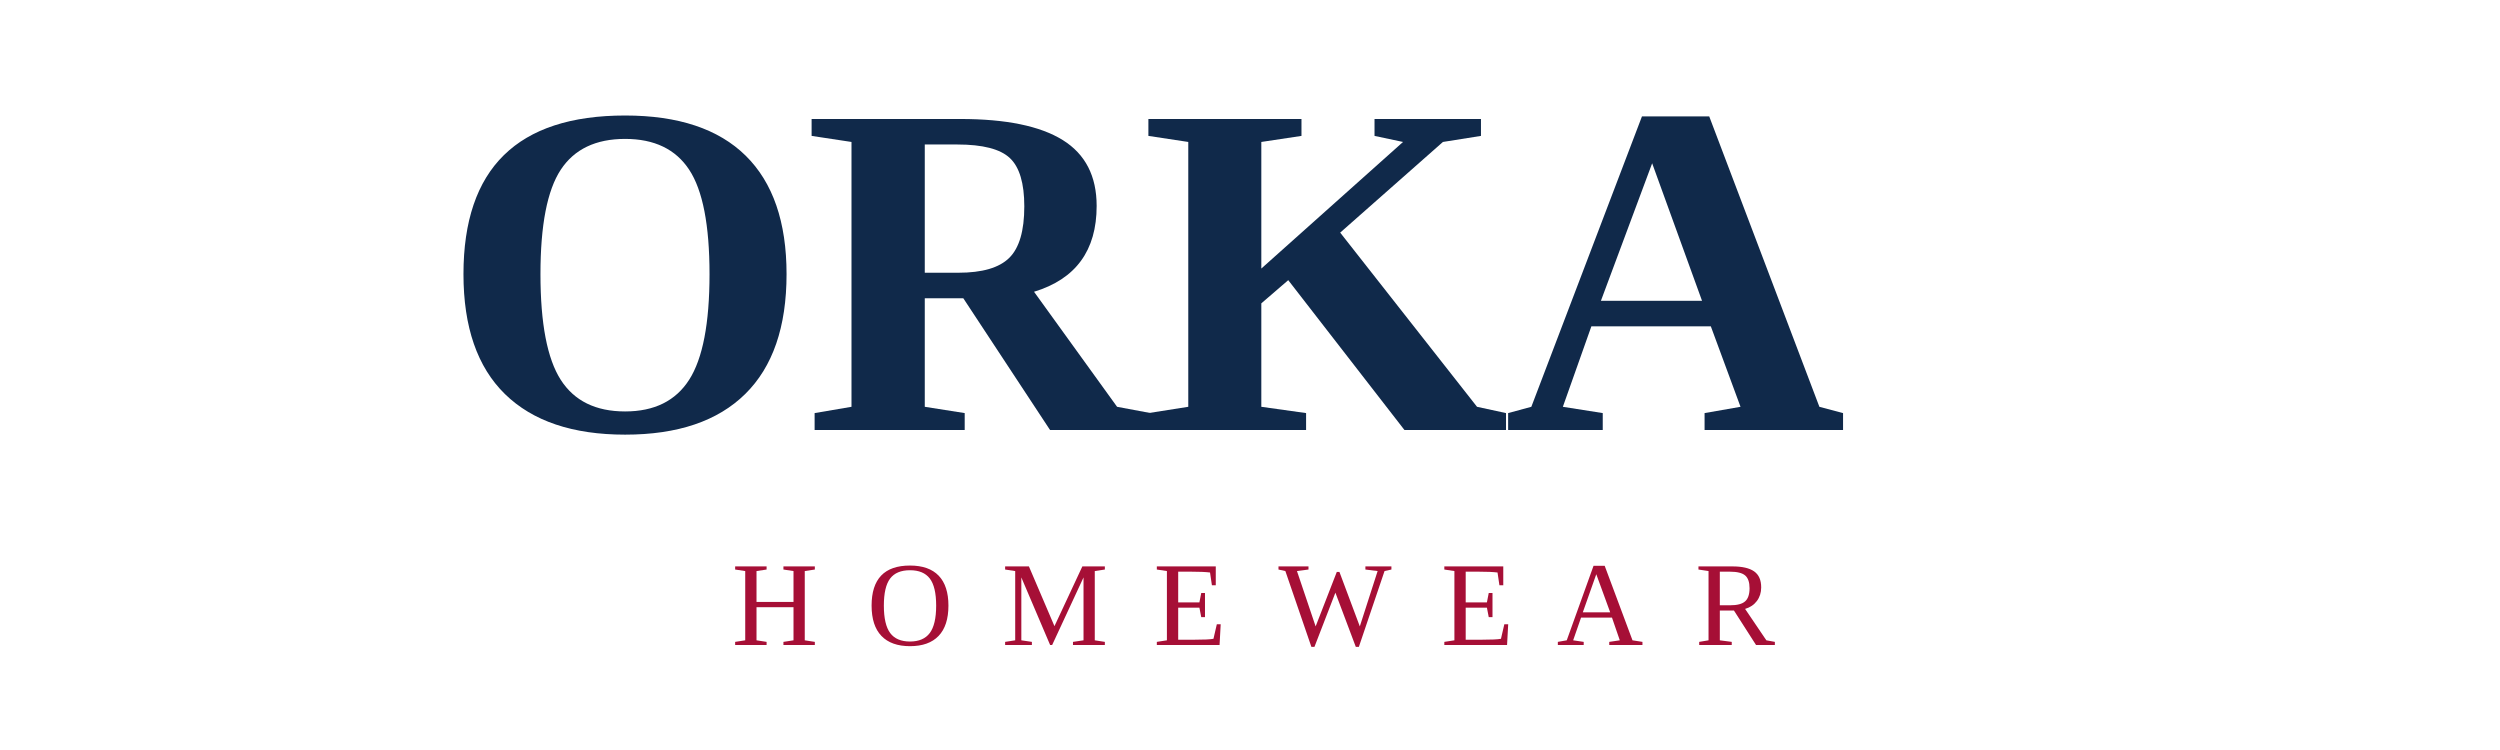
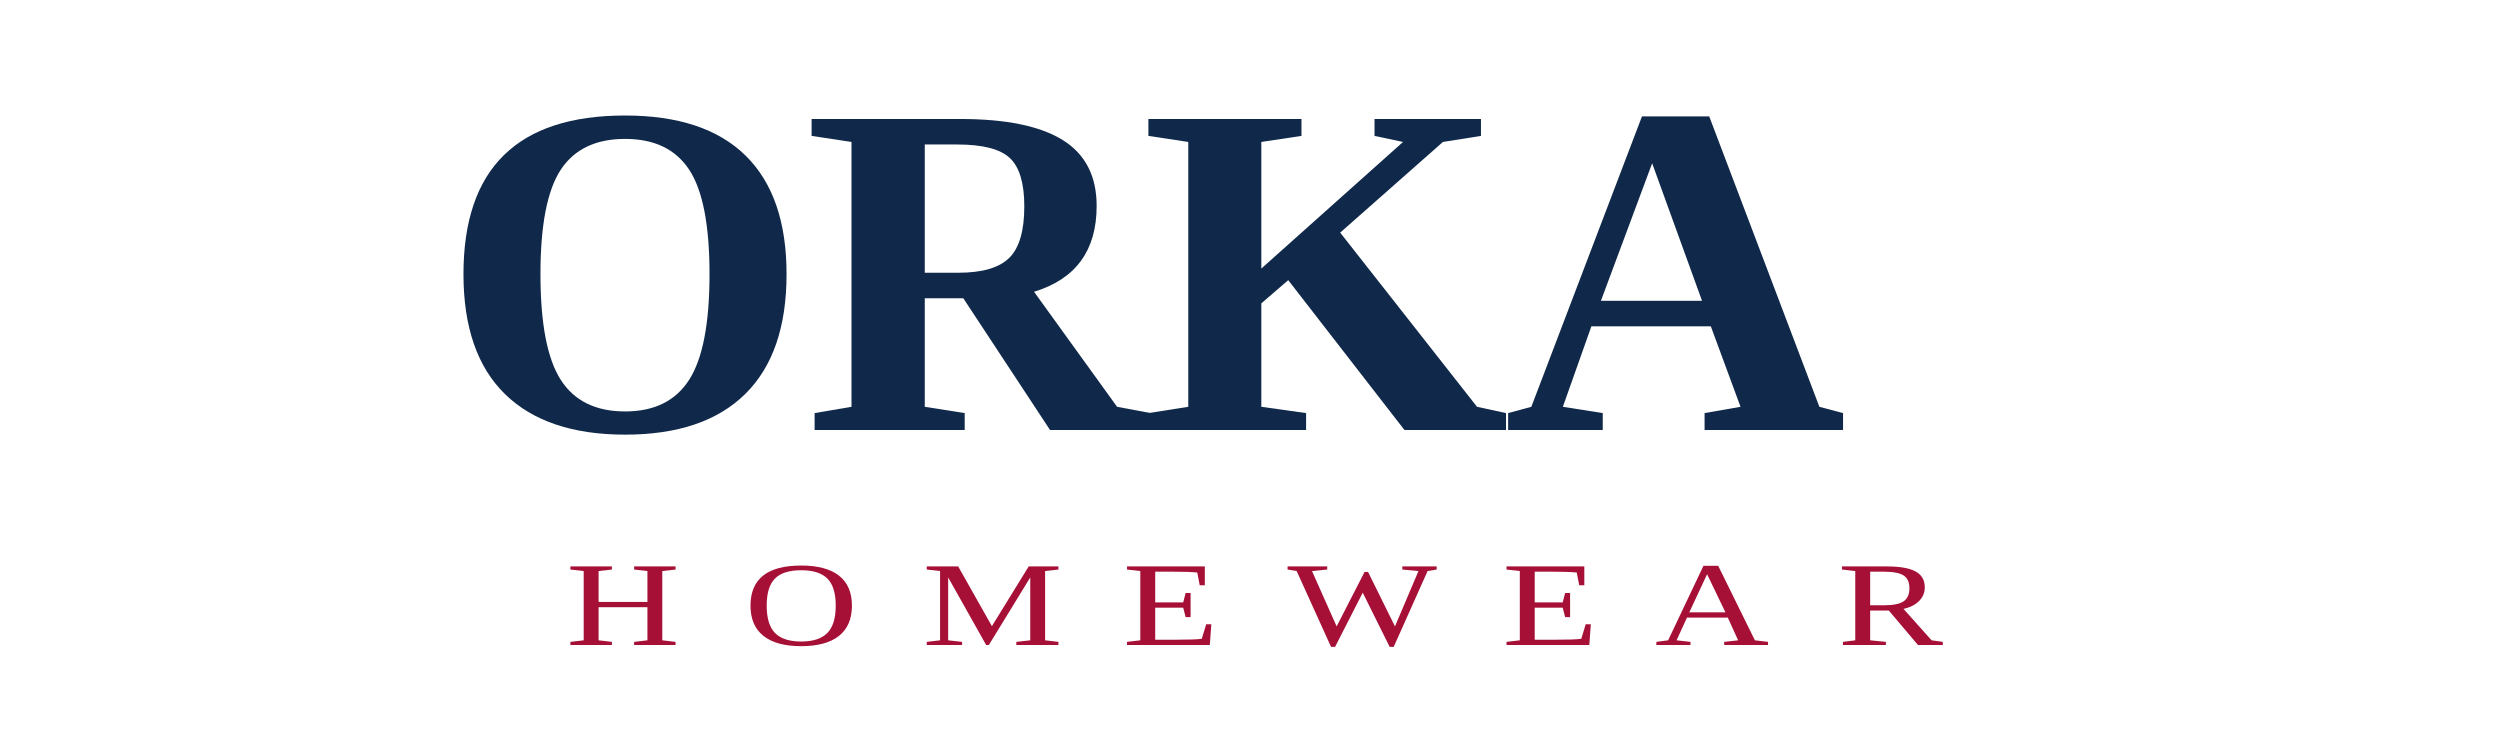
<svg xmlns="http://www.w3.org/2000/svg" viewBox="0 0 1000 300" role="img" aria-label="ORKA HOMEWEAR">
  <rect width="1000" height="300" fill="#ffffff" />
  <style>
    .orka-letter{font-family:Georgia,'Times New Roman',serif;font-weight:bold;font-size:190px;fill:#10294A;opacity:1;transform:translateX(0);animation:orkaLetterArrive .16s cubic-bezier(.22,.75,.25,1) both}
    .orka-o{animation-delay:0s}.orka-r{animation-delay:.10s}.orka-k{animation-delay:.20s}.orka-a{animation-delay:.30s}
    .homewear-letter{font-family:Georgia,'Times New Roman',serif;font-size:48px;fill:#A60F36;opacity:1;transform:translateX(0);animation:homewearLetterArrive .16s cubic-bezier(.22,.75,.25,1) both}
    .home-h{animation-delay:.46s}.home-o{animation-delay:.56s}.home-m{animation-delay:.66s}.home-e1{animation-delay:.76s}.home-w{animation-delay:.86s}.home-e2{animation-delay:.96s}.home-a{animation-delay:1.06s}.home-r{animation-delay:1.16s}
    @keyframes orkaLetterArrive{from{opacity:0;transform:translateX(500px)}to{opacity:1;transform:translateX(0)}}
    @keyframes homewearLetterArrive{from{opacity:0;transform:translateX(180px)}to{opacity:1;transform:translateX(0)}}
    @media(prefers-reduced-motion:reduce){.orka-letter,.homewear-letter{animation:none!important;opacity:1!important;transform:none!important}}
  </style>
  <g aria-hidden="true">
    <text class="orka-letter orka-o" x="250" y="172" text-anchor="middle">O</text>
    <text class="orka-letter orka-r" x="390" y="172" text-anchor="middle">R</text>
    <text class="orka-letter orka-k" x="530" y="172" text-anchor="middle">K</text>
    <text class="orka-letter orka-a" x="670" y="172" text-anchor="middle">A</text>
  </g>
-   <g aria-hidden="true" text-anchor="middle">
+   <g aria-hidden="true" text-anchor="middle" transform="translate(500 0) scale(1.32 1) translate(-500 0)">
    <text class="homewear-letter home-h" x="310" y="258">H</text>
    <text class="homewear-letter home-o" x="364" y="258">O</text>
    <text class="homewear-letter home-m" x="422" y="258">M</text>
    <text class="homewear-letter home-e1" x="476" y="258">E</text>
    <text class="homewear-letter home-w" x="534" y="258">W</text>
    <text class="homewear-letter home-e2" x="591" y="258">E</text>
    <text class="homewear-letter home-a" x="640" y="258">A</text>
    <text class="homewear-letter home-r" x="694" y="258">R</text>
  </g>
</svg>
